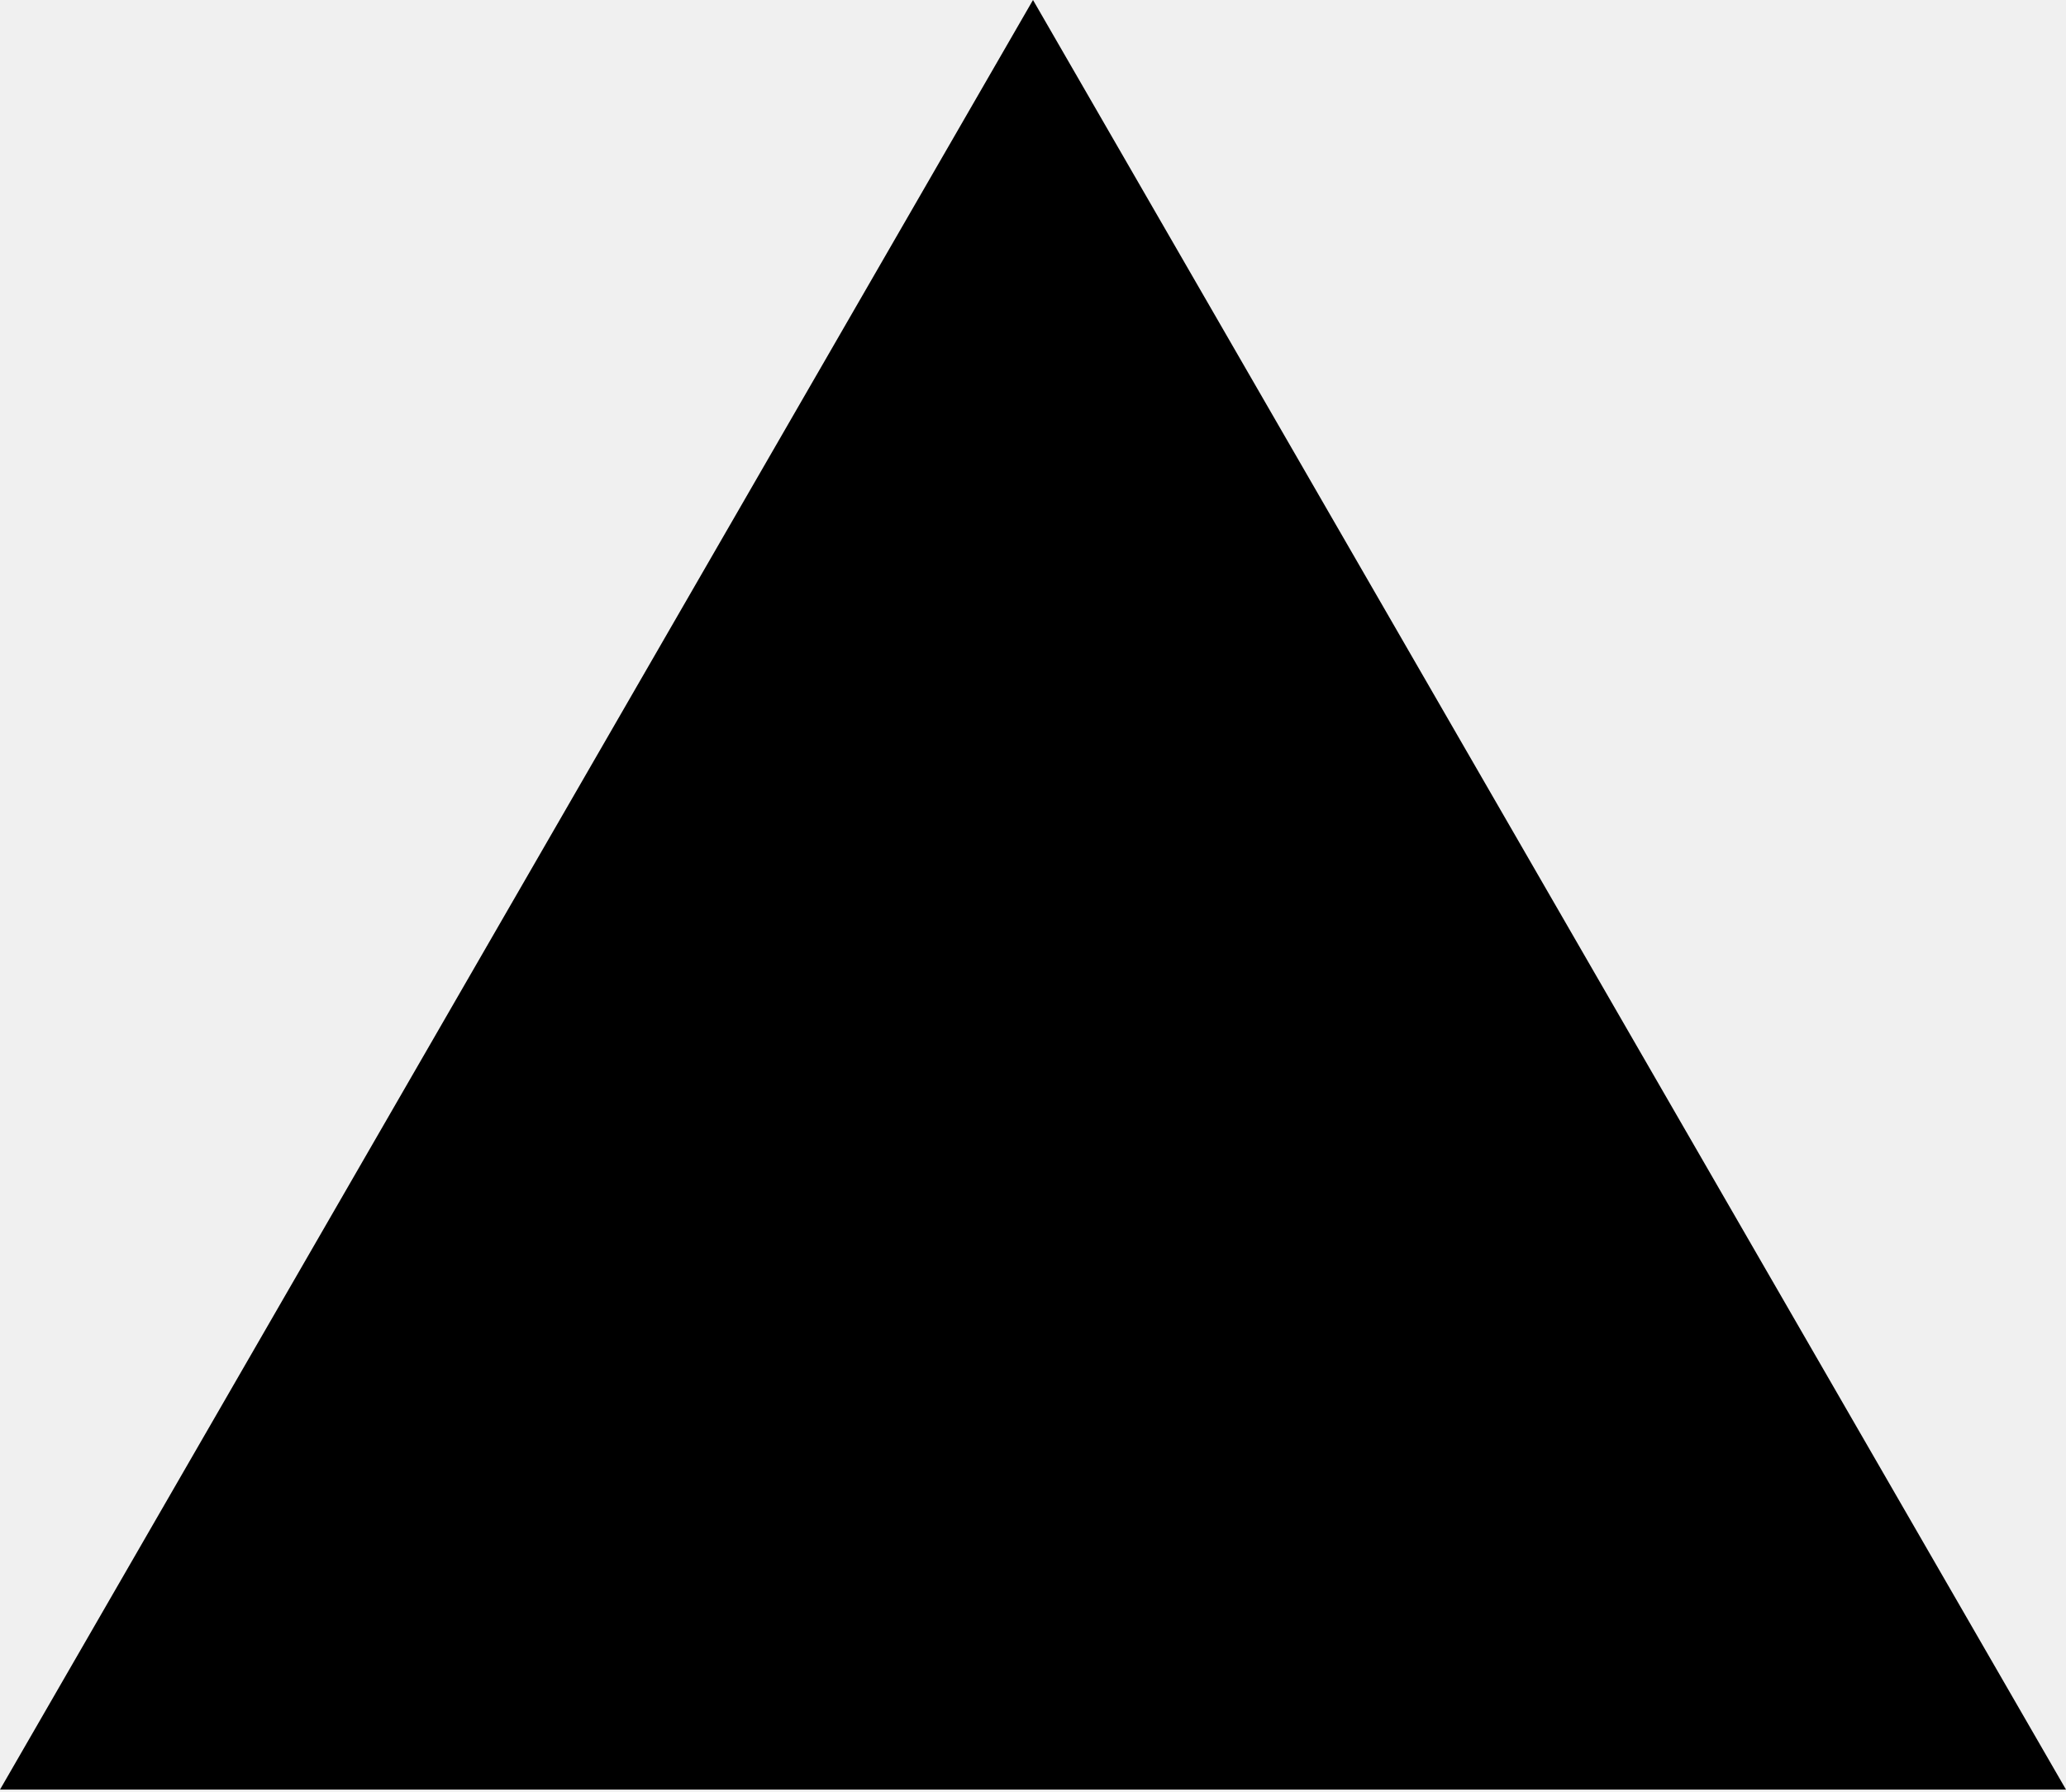
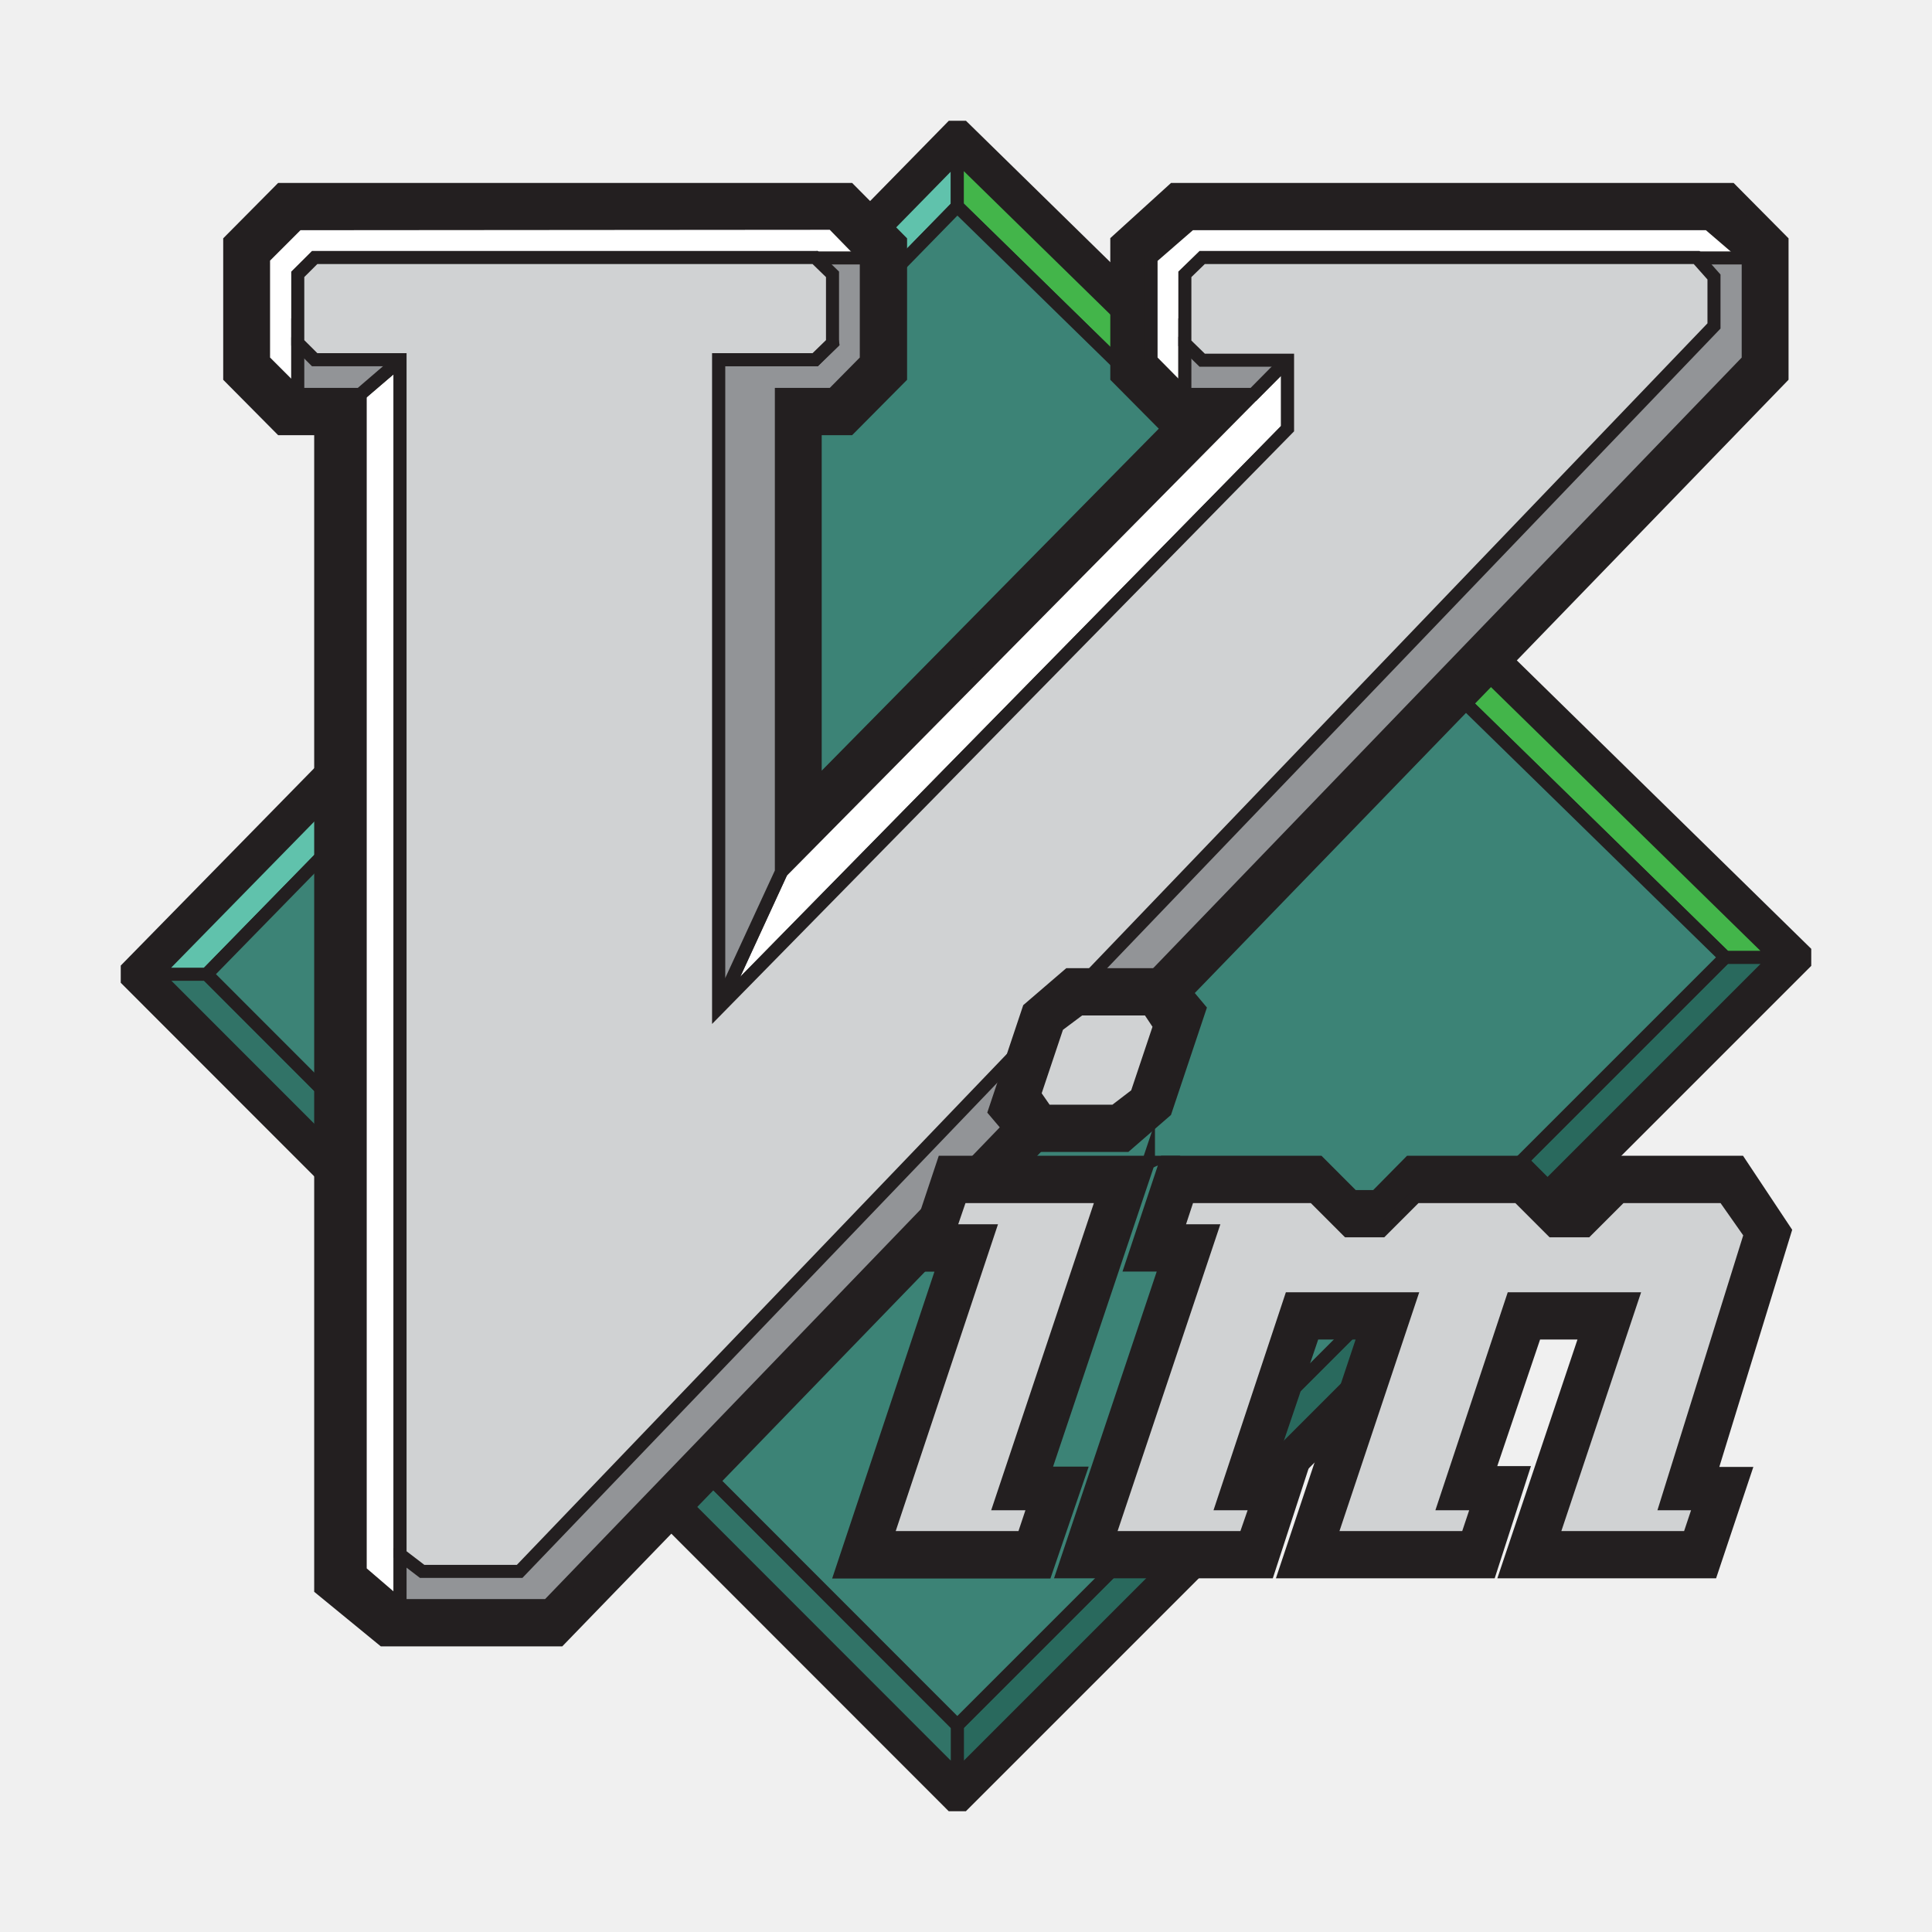
- <svg xmlns="http://www.w3.org/2000/svg" width="256px" height="222px" viewBox="0 0 256 222" version="1.1" preserveAspectRatio="xMidYMid">
-   <g>
-     <polygon fill="#000000" points="128 0 256 221.705 0 221.705" />
+ <svg xmlns="http://www.w3.org/2000/svg" viewBox="0 0 32 32">
+   <defs>
+     <clipPath id="a">
+       <polygon points="2 2 30 2 30 30 2 30 2 2 2 2" style="fill:none;clip-rule:evenodd" />
+     </clipPath>
+   </defs>
+   <polygon points="29.989 15.856 15.856 2.011 2.011 16.136 15.856 29.989 29.989 15.856 29.989 15.856" style="fill:#231f20;fill-rule:evenodd" />
+   <g style="clip-path:url(#a)">
+     <polygon points="29.989 15.856 15.856 2.011 2.011 16.136 15.856 29.989 29.989 15.856 29.989 15.856" style="fill:none;stroke:#231f20;stroke-miterlimit:10;stroke-width:0.216px" />
  </g>
+   <polygon points="28.575 15.856 29.422 15.856 15.856 29.422 15.856 28.575 28.575 15.856 28.575 15.856" style="fill:#29695d;fill-rule:evenodd" />
+   <polygon points="28.575 15.856 29.422 15.856 15.856 29.422 15.856 28.575 28.575 15.856 28.575 15.856" style="fill:none;stroke:#231f20;stroke-miterlimit:10;stroke-width:0.216px" />
+   <polygon points="2.578 16.136 3.425 16.136 15.856 28.575 15.856 29.422 2.578 16.136 2.578 16.136" style="fill:#317367;fill-rule:evenodd" />
+   <polygon points="2.578 16.136 3.425 16.136 15.856 28.575 15.856 29.422 2.578 16.136 2.578 16.136" style="fill:none;stroke:#231f20;stroke-miterlimit:10;stroke-width:0.216px" />
+   <polygon points="15.856 3.418 15.856 2.578 2.578 16.136 3.425 16.136 15.856 3.418 15.856 3.418" style="fill:#60c2ac;fill-rule:evenodd" />
+   <polygon points="15.856 3.418 15.856 2.578 2.578 16.136 3.425 16.136 15.856 3.418 15.856 3.418" style="fill:none;stroke:#231f20;stroke-miterlimit:10;stroke-width:0.216px" />
+   <polygon points="15.856 2.578 15.856 3.418 28.575 15.856 29.422 15.856 15.856 2.578 15.856 2.578" style="fill:#43b54a;fill-rule:evenodd" />
+   <polygon points="15.856 2.578 15.856 3.418 28.575 15.856 29.422 15.856 15.856 2.578 15.856 2.578" style="fill:none;stroke:#231f20;stroke-miterlimit:10;stroke-width:0.216px" />
+   <polygon points="15.856 28.575 28.575 15.856 15.856 3.418 3.425 16.136 15.856 28.575 15.856 28.575" style="fill:#3c8376;fill-rule:evenodd" />
+   <polygon points="15.856 28.575 28.575 15.856 15.856 3.418 3.425 16.136 15.856 28.575 15.856 28.575" style="fill:none;stroke:#231f20;stroke-miterlimit:10;stroke-width:0.216px" />
+   <polygon points="18.498 6.246 19.345 7.1 13.502 13.028 13.502 7.1 14.069 7.1 14.916 6.246 14.916 3.992 14.069 3.138 4.652 3.138 3.805 3.992 3.805 6.246 4.652 7.1 5.312 7.1 5.312 26.314 6.346 27.161 9.267 27.161 29.516 6.246 29.516 3.992 28.669 3.138 19.438 3.138 18.498 3.992 18.498 6.246 18.498 6.246" style="fill:#231f20;fill-rule:evenodd" />
+   <polygon points="18.498 6.246 19.345 7.1 13.502 13.028 13.502 7.1 14.069 7.1 14.916 6.246 14.916 3.992 14.069 3.138 4.652 3.138 3.805 3.992 3.805 6.246 4.652 7.1 5.312 7.1 5.312 26.314 6.346 27.161 9.267 27.161 29.516 6.246 29.516 3.992 28.669 3.138 19.438 3.138 18.498 3.992 18.498 6.246 18.498 6.246" style="fill:none;stroke:#231f20;stroke-miterlimit:10;stroke-width:0.216px" />
+   <polygon points="4.932 6.533 4.365 5.966 4.365 4.272 4.932 3.705 13.789 3.698 14.349 4.272 13.789 4.544 13.502 4.272 4.932 5.679 4.932 6.533 4.932 6.533" style="fill:#fff;fill-rule:evenodd" />
+   <polygon points="4.932 6.533 4.365 5.966 4.365 4.272 4.932 3.705 13.789 3.698 14.349 4.272 13.789 4.544 13.502 4.272 4.932 5.679 4.932 6.533 4.932 6.533" style="fill:none;stroke:#231f20;stroke-miterlimit:10;stroke-width:0.216px" />
+   <polygon points="6.626 26.594 5.966 26.027 5.966 6.526 6.626 5.966 6.626 26.594 6.626 26.594" style="fill:#fff;fill-rule:evenodd" />
+   <polygon points="6.626 26.594 5.966 26.027 5.966 6.526 6.626 5.966 6.626 26.594 6.626 26.594" style="fill:none;stroke:#231f20;stroke-miterlimit:10;stroke-width:0.216px" />
+   <polygon points="20.759 6.533 21.326 5.966 21.326 7.1 11.902 16.703 12.942 14.442 20.759 6.533 20.759 6.533" style="fill:#fff;fill-rule:evenodd" />
+   <polygon points="20.759 6.533 21.326 5.966 21.326 7.1 11.902 16.703 12.942 14.442 20.759 6.533 20.759 6.533" style="fill:none;stroke:#231f20;stroke-miterlimit:10;stroke-width:0.216px" />
+   <polygon points="6.82 5.686 6.626 5.966 5.966 6.533 4.932 6.533 4.932 5.399 6.82 5.686 6.82 5.686" style="fill:#929497;fill-rule:evenodd" />
+   <polygon points="6.82 5.686 6.626 5.966 5.966 6.533 4.932 6.533 4.932 5.399 6.82 5.686 6.82 5.686" style="fill:none;stroke:#231f20;stroke-miterlimit:10;stroke-width:0.216px" />
+   <polygon points="12.942 6.533 12.942 14.442 11.902 16.696 11.902 5.958 13.502 5.958 13.789 5.678 13.502 4.272 14.349 4.272 14.349 5.966 13.789 6.533 12.942 6.533 12.942 6.533" style="fill:#929497;fill-rule:evenodd" />
+   <polygon points="12.942 6.533 12.942 14.442 11.902 16.696 11.902 5.958 13.502 5.958 13.789 5.678 13.502 4.272 14.349 4.272 14.349 5.966 13.789 6.533 12.942 6.533 12.942 6.533" style="fill:none;stroke:#231f20;stroke-miterlimit:10;stroke-width:0.216px" />
+   <polygon points="19.625 6.533 19.065 5.966 19.065 4.272 19.718 3.705 28.295 3.705 28.956 4.272 28.008 5.119 19.625 5.679 19.625 6.533 19.625 6.533" style="fill:#fff;fill-rule:evenodd" />
+   <polygon points="19.625 6.533 19.065 5.966 19.065 4.272 19.718 3.705 28.295 3.705 28.956 4.272 28.008 5.119 19.625 5.679 19.625 6.533 19.625 6.533" style="fill:none;stroke:#231f20;stroke-miterlimit:10;stroke-width:0.216px" />
+   <polygon points="28.956 5.966 9.074 26.594 6.626 26.594 6.626 25.747 8.42 25.747 28.295 5.399 28.008 4.272 28.956 4.272 28.956 5.966 28.956 5.966" style="fill:#929497;fill-rule:evenodd" />
+   <polygon points="28.956 5.966 9.074 26.594 6.626 26.594 6.626 25.747 8.42 25.747 28.295 5.399 28.008 4.272 28.956 4.272 28.956 5.966 28.956 5.966" style="fill:none;stroke:#231f20;stroke-miterlimit:10;stroke-width:0.216px" />
+   <polygon points="21.512 5.686 21.319 5.966 20.759 6.533 19.625 6.533 19.625 5.399 21.512 5.686 21.512 5.686" style="fill:#929497;fill-rule:evenodd" />
+   <polygon points="21.512 5.686 21.319 5.966 20.759 6.533 19.625 6.533 19.625 5.399 21.512 5.686 21.512 5.686" style="fill:none;stroke:#231f20;stroke-miterlimit:10;stroke-width:0.216px" />
+   <polygon points="11.902 16.696 11.902 5.958 13.502 5.958 13.789 5.679 13.789 4.544 13.502 4.265 5.212 4.265 4.932 4.544 4.932 5.679 5.212 5.958 6.626 5.958 6.626 25.747 6.992 26.027 8.607 26.027 28.389 5.399 28.389 4.588 28.102 4.265 19.912 4.265 19.625 4.544 19.625 5.686 19.912 5.966 21.326 5.966 21.326 7.1 11.902 16.696 11.902 16.696" style="fill:#d0d2d3;fill-rule:evenodd" />
+   <polygon points="11.902 16.696 11.902 5.958 13.502 5.958 13.789 5.679 13.789 4.544 13.502 4.265 5.212 4.265 4.932 4.544 4.932 5.679 5.212 5.958 6.626 5.958 6.626 25.747 6.992 26.027 8.607 26.027 28.389 5.399 28.389 4.588 28.102 4.265 19.912 4.265 19.625 4.544 19.625 5.686 19.912 5.966 21.326 5.966 21.326 7.1 11.902 16.696 11.902 16.696" style="fill:none;stroke:#231f20;stroke-miterlimit:10;stroke-width:0.216px" />
+   <polygon points="17.041 16.711 17.701 16.144 19.395 16.144 19.869 16.711 19.302 18.405 18.649 18.972 16.955 18.972 16.474 18.405 17.041 16.711 17.041 16.711" style="fill:#231f20;fill-rule:evenodd" />
+   <polygon points="17.041 16.711 17.701 16.144 19.395 16.144 19.869 16.711 19.302 18.405 18.649 18.972 16.955 18.972 16.474 18.405 17.041 16.711 17.041 16.711" style="fill:none;stroke:#231f20;stroke-miterlimit:10;stroke-width:0.216px" />
+   <polygon points="17.608 26.034 19.309 20.953 18.742 20.953 19.309 19.251 21.843 19.251 22.41 19.819 22.79 19.819 23.35 19.251 25.238 19.251 25.805 19.819 26.178 19.819 26.745 19.251 28.812 19.251 29.566 20.386 28.331 24.405 28.891 24.405 28.346 26.034 24.951 26.034 26.278 22.079 25.431 22.079 24.649 24.391 25.209 24.391 24.678 26.034 21.283 26.034 22.603 22.079 21.756 22.079 20.967 24.405 21.534 24.405 21.003 26.034 17.608 26.034 17.608 26.034" style="fill:#231f20;fill-rule:evenodd" />
+   <polygon points="17.608 26.034 19.309 20.953 18.742 20.953 19.309 19.251 21.843 19.251 22.41 19.819 22.79 19.819 23.35 19.251 25.238 19.251 25.805 19.819 26.178 19.819 26.745 19.251 28.812 19.251 29.566 20.386 28.331 24.405 28.891 24.405 28.346 26.034 24.951 26.034 26.278 22.079 25.431 22.079 24.649 24.391 25.209 24.391 24.678 26.034 21.283 26.034 22.603 22.079 21.756 22.079 20.967 24.405 21.534 24.405 21.003 26.034 17.608 26.034 17.608 26.034" style="fill:none;stroke:#231f20;stroke-miterlimit:10;stroke-width:0.216px" />
+   <polygon points="28.554 19.819 28.992 20.443 27.599 24.907 28.159 24.907 27.972 25.467 25.711 25.467 27.032 21.512 25.051 21.512 23.924 24.907 24.484 24.907 24.297 25.467 22.036 25.467 23.357 21.512 21.376 21.512 20.249 24.907 20.816 24.907 20.622 25.467 18.361 25.467 20.063 20.386 19.495 20.386 19.682 19.819 21.756 19.819 22.323 20.386 22.883 20.386 23.45 19.819 25.144 19.819 25.711 20.386 26.278 20.386 26.845 19.819 28.554 19.819 28.554 19.819" style="fill:#d0d2d3;fill-rule:evenodd" />
+   <polygon points="28.554 19.819 28.992 20.443 27.599 24.907 28.159 24.907 27.972 25.467 25.711 25.467 27.032 21.512 25.051 21.512 23.924 24.907 24.484 24.907 24.297 25.467 22.036 25.467 23.357 21.512 21.376 21.512 20.249 24.907 20.816 24.907 20.622 25.467 18.361 25.467 20.063 20.386 19.495 20.386 19.682 19.819 21.756 19.819 22.323 20.386 22.883 20.386 23.45 19.819 25.144 19.819 25.711 20.386 26.278 20.386 26.845 19.819 28.554 19.819 28.554 19.819" style="fill:none;stroke:#231f20;stroke-miterlimit:10;stroke-width:0.216px" />
+   <path d="M19.022,19.251,17.292,24.4h.589l-.56,1.637H13.933l1.694-5.082H15.06l3.962-1.7Zm-3.962,1.7.567-1.7h3.4l-3.962,1.7Z" style="fill:#231f20;fill-rule:evenodd" />
+   <path d="M19.022,19.251,17.292,24.4h.589l-.56,1.637H13.933l1.694-5.082H15.06l3.962-1.7Zm-3.962,1.7.567-1.7h3.4l-3.962,1.7Z" style="fill:none;stroke:#231f20;stroke-miterlimit:10;stroke-width:0.216px" />
+   <polygon points="16.947 25.467 17.134 24.907 16.567 24.907 18.268 19.819 15.914 19.819 15.72 20.386 16.38 20.386 14.686 25.467 16.947 25.467 16.947 25.467" style="fill:#d0d2d3;fill-rule:evenodd" />
+   <polygon points="16.947 25.467 17.134 24.907 16.567 24.907 18.268 19.819 15.914 19.819 15.72 20.386 16.38 20.386 14.686 25.467 16.947 25.467 16.947 25.467" style="fill:none;stroke:#231f20;stroke-miterlimit:10;stroke-width:0.216px" />
+   <polygon points="18.828 18.125 19.208 16.991 19.022 16.711 17.888 16.711 17.514 16.991 17.134 18.125 17.328 18.405 18.462 18.405 18.828 18.125 18.828 18.125" style="fill:#d0d2d3;fill-rule:evenodd" />
+   <polygon points="18.828 18.125 19.208 16.991 19.022 16.711 17.888 16.711 17.514 16.991 17.134 18.125 17.328 18.405 18.462 18.405 18.828 18.125 18.828 18.125" style="fill:none;stroke:#231f20;stroke-miterlimit:10;stroke-width:0.216px" />
</svg>
